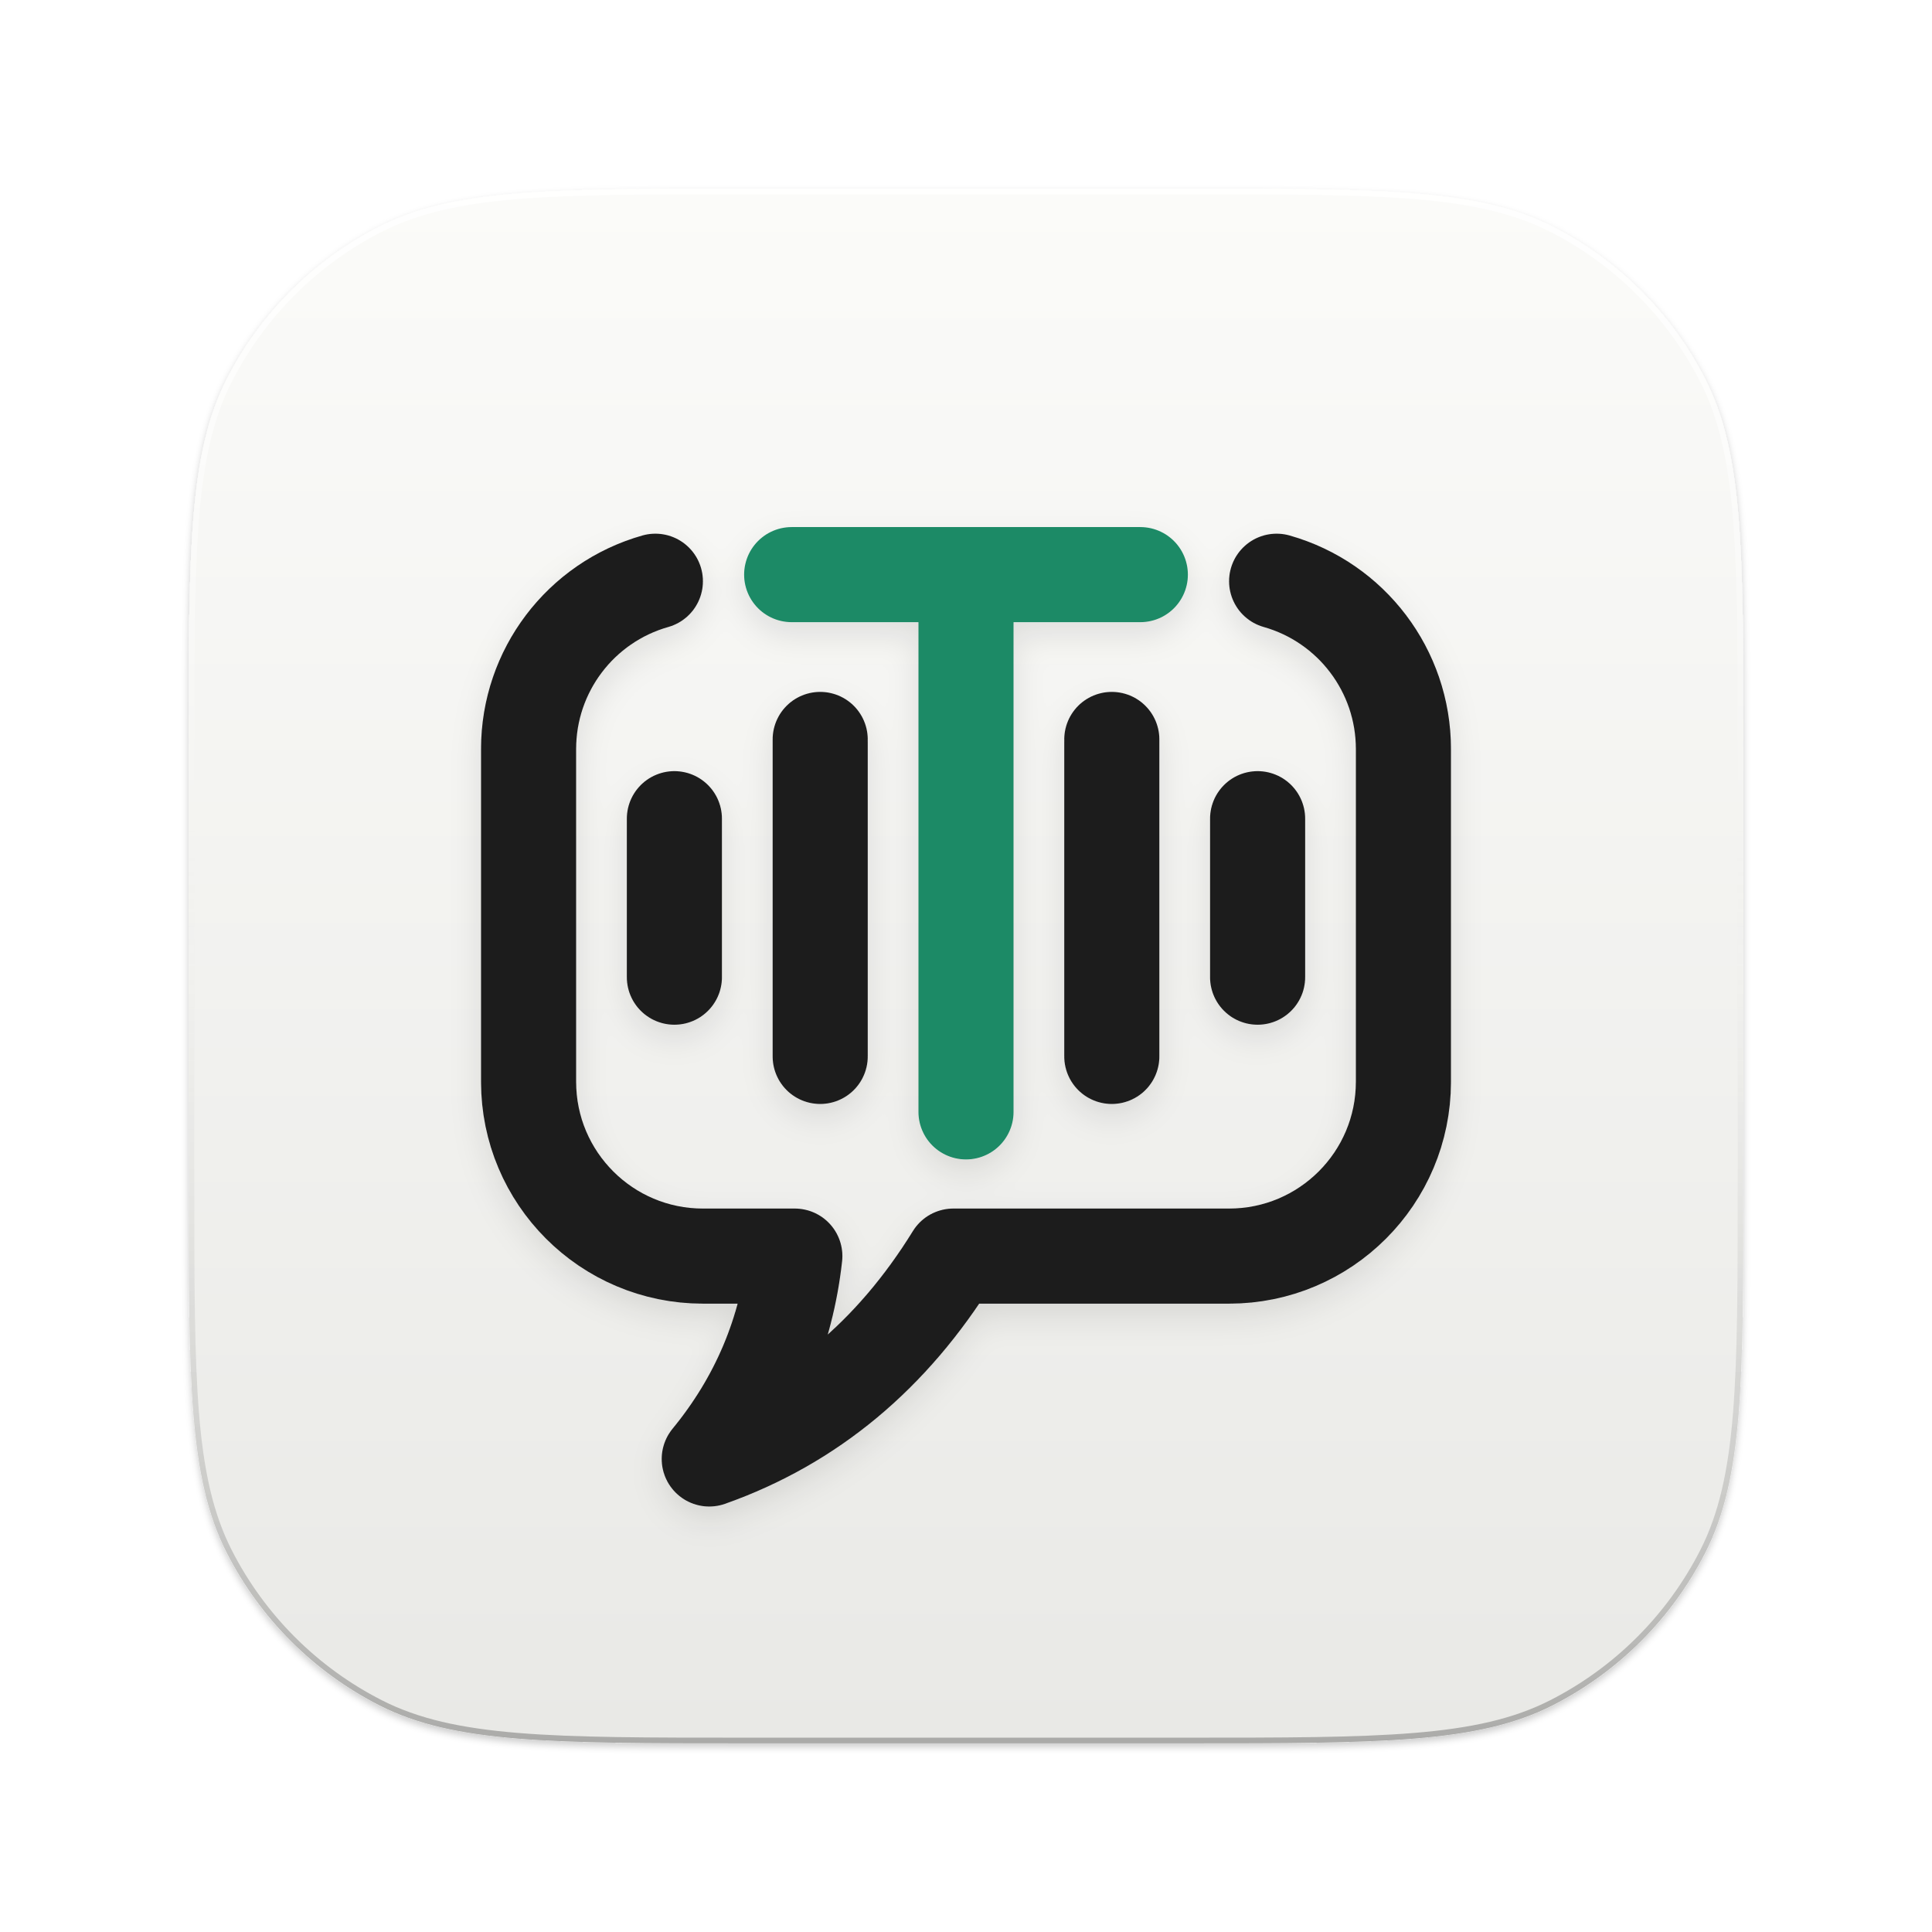
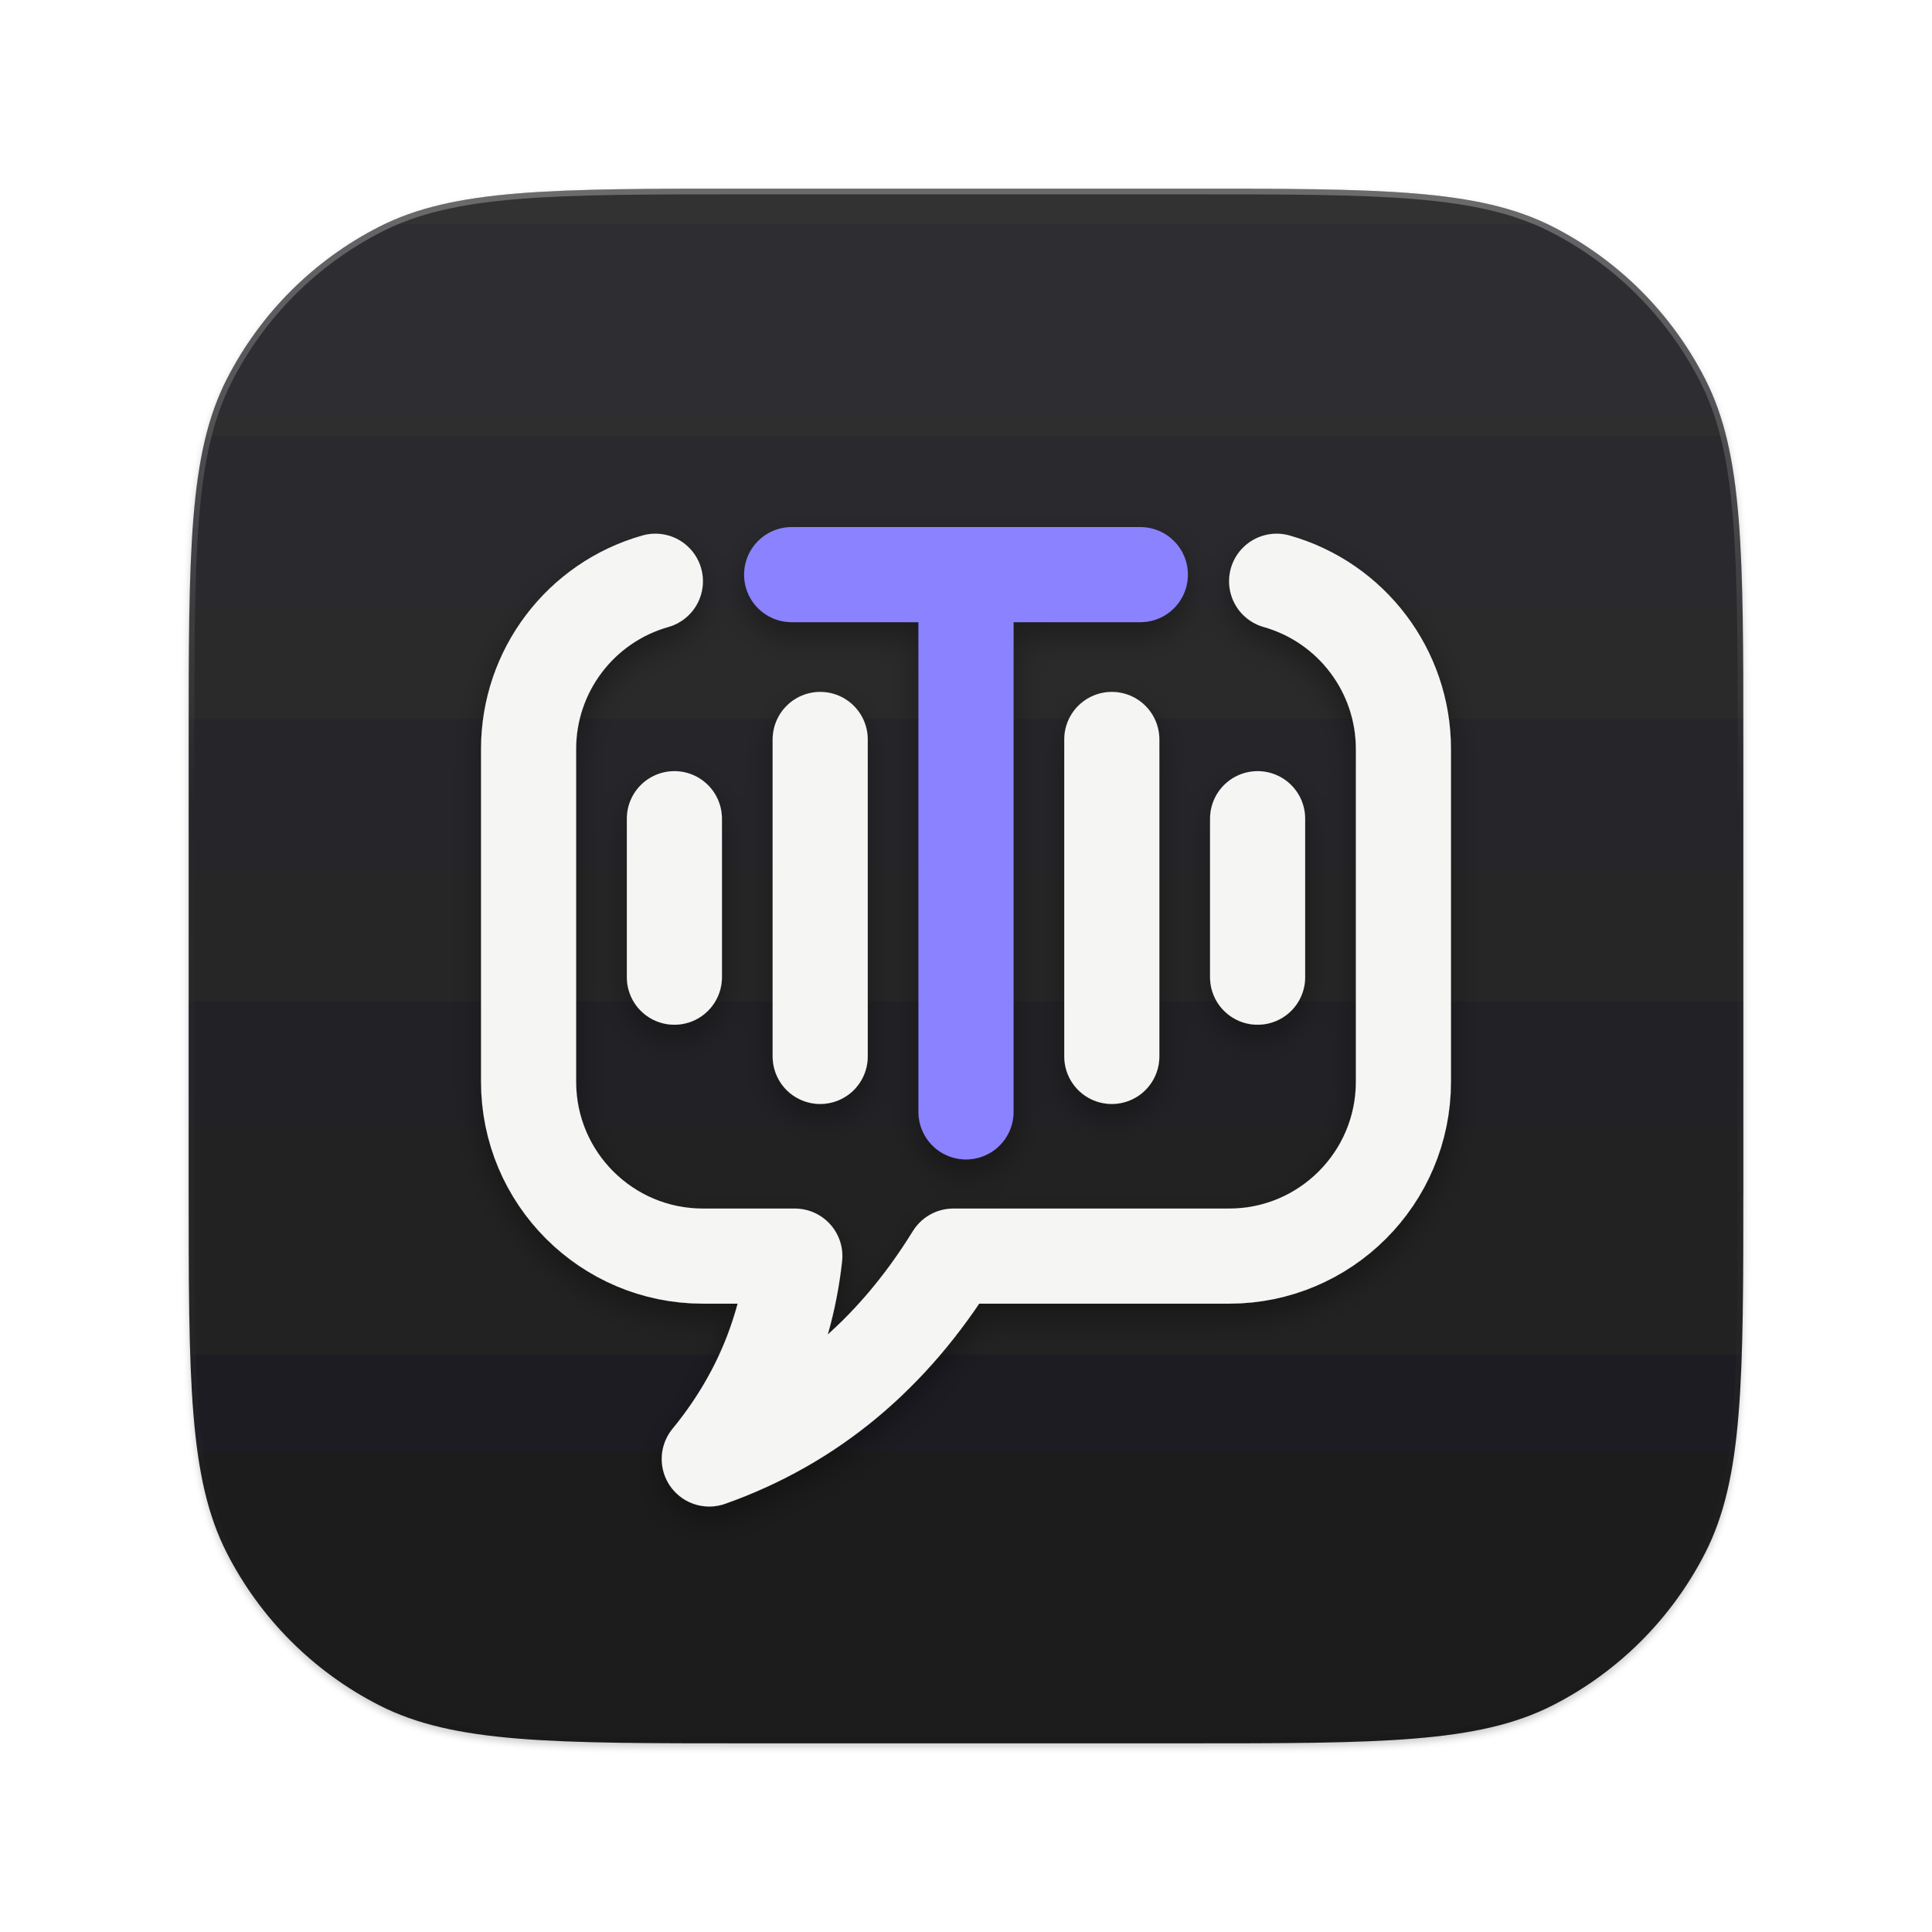
<svg xmlns="http://www.w3.org/2000/svg" width="1024" height="1024" viewBox="0 0 1024 1024">
  <defs>
    <linearGradient id="bg" x1="0" y1="100" x2="0" y2="924" gradientUnits="userSpaceOnUse">
-       <stop offset="0" stop-color="#fbfbf9" />
-       <stop offset="1" stop-color="#e9e9e6" />
+       <stop offset="0" stop-color="#303033" />
+       <stop offset="1" stop-color="#1a1a1b" />
    </linearGradient>
    <linearGradient id="rim" x1="0" y1="100" x2="0" y2="924" gradientUnits="userSpaceOnUse">
-       <stop offset="0" stop-color="#fff" stop-opacity="0.9" />
+       <stop offset="0" stop-color="#fff" stop-opacity="0.28" />
      <stop offset="0.4" stop-color="#fff" stop-opacity="0" />
-       <stop offset="1" stop-color="#000" stop-opacity="0.270" />
+       <stop offset="1" stop-color="#000" stop-opacity="0.084" />
    </linearGradient>
    <clipPath id="tile">
      <path d="M 628.000 100.000 c 103.610 0 155.415 0 194.988 20.164 a 185 185 0 0 1 80.848 80.848 c 20.164 39.574 20.164 91.379 20.164 194.988 L 924.000 628.000 c 0 103.610 0 155.415 -20.164 194.988 a 185 185 0 0 1 -80.848 80.848 c -39.574 20.164 -91.379 20.164 -194.988 20.164 L 396.000 924.000 c -103.610 0 -155.415 0 -194.988 -20.164 a 185 185 0 0 1 -80.848 -80.848 c -20.164 -39.574 -20.164 -91.379 -20.164 -194.988 L 100.000 396.000 c 0 -103.610 0 -155.415 20.164 -194.988 a 185 185 0 0 1 80.848 -80.848 c 39.574 -20.164 91.379 -20.164 194.988 -20.164 Z" />
    </clipPath>
    <filter id="tileShadow" x="-15%" y="-15%" width="130%" height="135%">
      <feDropShadow dx="0" dy="10" stdDeviation="14" flood-color="#000" flood-opacity="0.28" />
      <feDropShadow dx="0" dy="2" stdDeviation="2" flood-color="#000" flood-opacity="0.2" />
    </filter>
    <filter id="lift" x="-20%" y="-20%" width="140%" height="140%">
-       <feDropShadow dx="0" dy="8" stdDeviation="10" flood-color="#000" flood-opacity="0.1" />
+       <feDropShadow dx="0" dy="8" stdDeviation="10" flood-color="#000" flood-opacity="0.35" />
    </filter>
  </defs>
  <path d="M 628.000 100.000 c 103.610 0 155.415 0 194.988 20.164 a 185 185 0 0 1 80.848 80.848 c 20.164 39.574 20.164 91.379 20.164 194.988 L 924.000 628.000 c 0 103.610 0 155.415 -20.164 194.988 a 185 185 0 0 1 -80.848 80.848 c -39.574 20.164 -91.379 20.164 -194.988 20.164 L 396.000 924.000 c -103.610 0 -155.415 0 -194.988 -20.164 a 185 185 0 0 1 -80.848 -80.848 c -20.164 -39.574 -20.164 -91.379 -20.164 -194.988 L 100.000 396.000 c 0 -103.610 0 -155.415 20.164 -194.988 a 185 185 0 0 1 80.848 -80.848 c 39.574 -20.164 91.379 -20.164 194.988 -20.164 Z" fill="url(#bg)" filter="url(#tileShadow)" />
  <g clip-path="url(#tile)">
    <g filter="url(#lift)" transform="translate(512 528) scale(0.84) translate(-512 -512)">
-       <g stroke="#1d1d1f" stroke-width="60" stroke-linecap="round" stroke-linejoin="round" fill="none">
+       <g stroke="#f5f5f3" stroke-width="60" stroke-linecap="round" stroke-linejoin="round" fill="none">
        <path d="M 316.00 250.17 A 110 110 0 0 0 236 356 V 566 A 110 110 0 0 0 346 676 H 404 Q 396 748 350 804 Q 446 770 504 676 H 678 A 110 110 0 0 0 788 566 V 356 A 110 110 0 0 0 708.00 250.17" />
        <path d="M 420 350.0 V 550.0" />
        <path d="M 604 350.0 V 550.0" />
        <path d="M 328 400.0 V 500.0" />
        <path d="M 696 400.0 V 500.0" />
      </g>
-       <g stroke="#1f8a66" stroke-width="60" stroke-linecap="round" stroke-linejoin="round" fill="none">
+       <g stroke="#8b82ff" stroke-width="60" stroke-linecap="round" stroke-linejoin="round" fill="none">
        <path d="M 402 246 H 622" />
        <path d="M 512 246 V 585" />
      </g>
    </g>
  </g>
  <path d="M 628.900 101.500 c 102.770 0 154.154 0 193.407 20.000 a 183.5 183.5 0 0 1 80.192 80.192 c 20.000 39.253 20.000 90.638 20.000 193.407 L 922.500 628.900 c 0 102.770 0 154.154 -20.000 193.407 a 183.5 183.5 0 0 1 -80.192 80.192 c -39.253 20.000 -90.638 20.000 -193.407 20.000 L 395.100 922.500 c -102.770 0 -154.154 0 -193.407 -20.000 a 183.5 183.5 0 0 1 -80.192 -80.192 c -20.000 -39.253 -20.000 -90.638 -20.000 -193.407 L 101.500 395.100 c 0 -102.770 0 -154.154 20.000 -193.407 a 183.5 183.5 0 0 1 80.192 -80.192 c 39.253 -20.000 90.638 -20.000 193.407 -20.000 Z" fill="none" stroke="url(#rim)" stroke-width="3" />
</svg>
